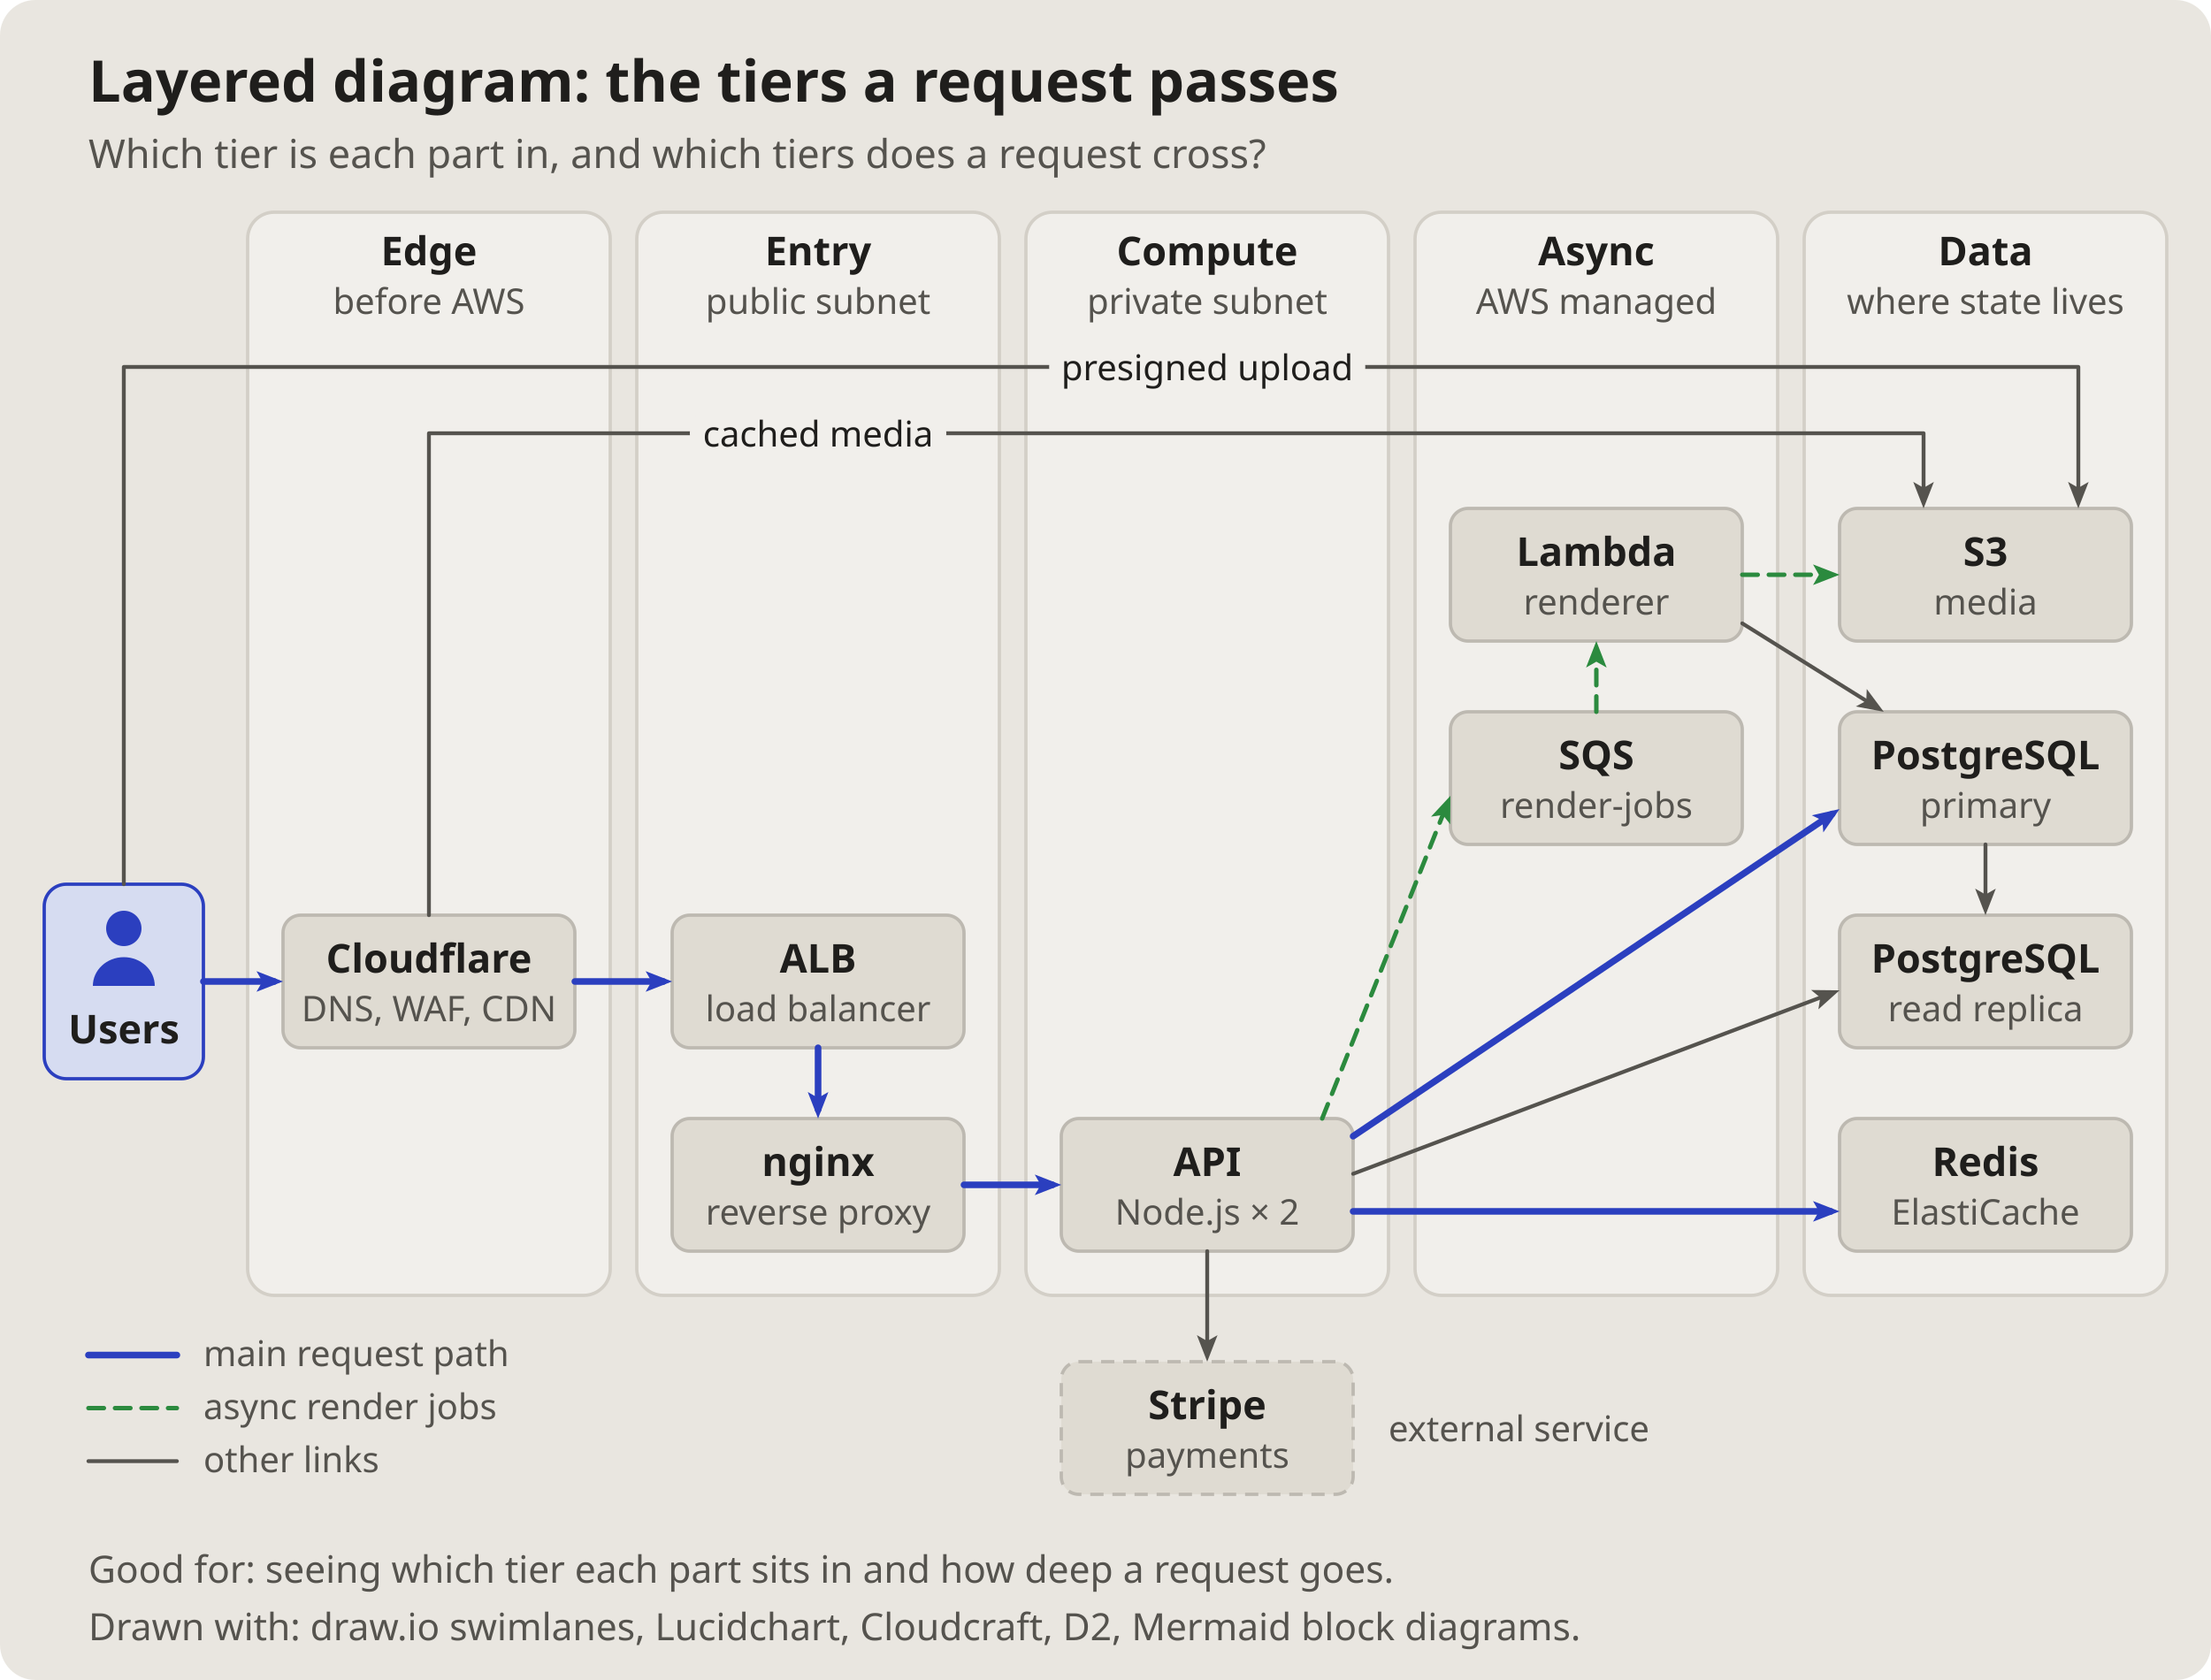
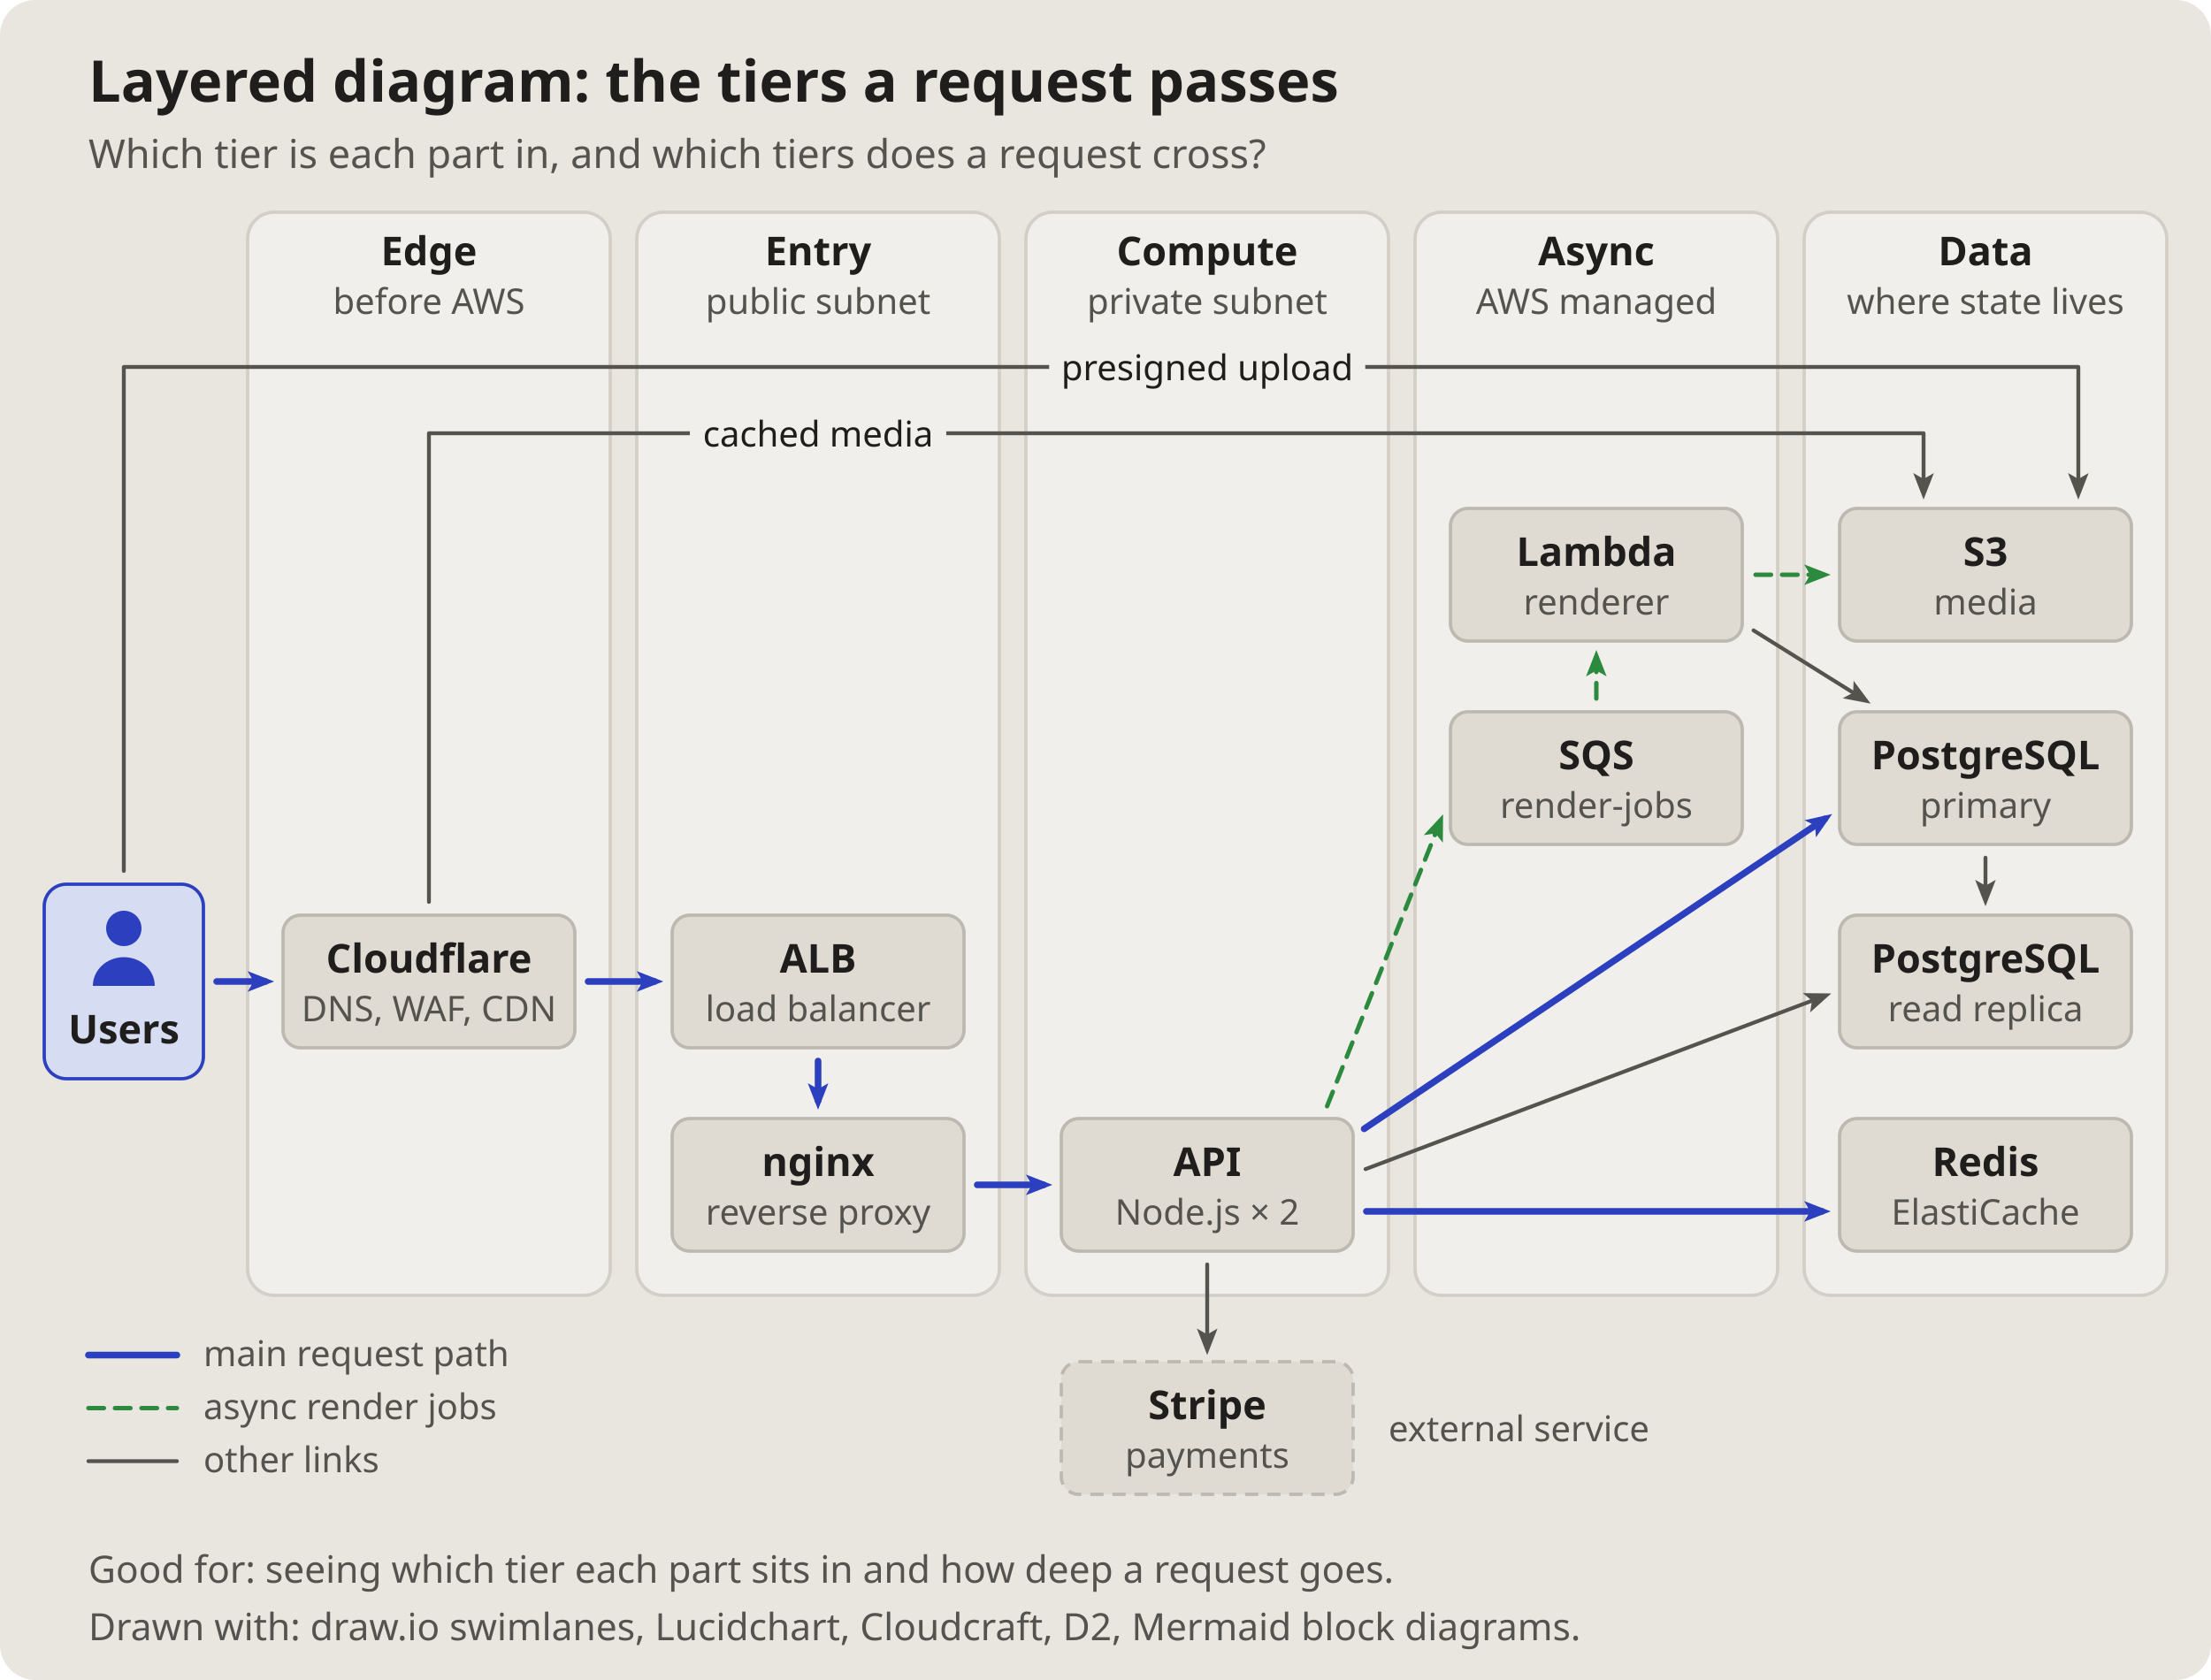
<svg xmlns="http://www.w3.org/2000/svg" viewBox="0 0 1000 760" width="1000" height="760" font-family="Noto Sans, Ubuntu, system-ui, sans-serif">
  <defs>
    <marker id="tiers-arrow-bab8ab" viewBox="0 0 12 12" refX="8" refY="6" markerUnits="userSpaceOnUse" markerWidth="16" markerHeight="16" orient="auto-start-reverse">
      <path d="M2 2.5 L11 6 L2 9.5 L4 6 z" fill="#55534E" />
    </marker>
    <marker id="tiers-arrow-56db3a" viewBox="0 0 12 12" refX="8" refY="6" markerUnits="userSpaceOnUse" markerWidth="16" markerHeight="16" orient="auto-start-reverse">
      <path d="M2 2.5 L11 6 L2 9.5 L4 6 z" fill="#2B8A3E" />
    </marker>
    <marker id="tiers-arrow-1299da" viewBox="0 0 12 12" refX="8" refY="6" markerUnits="userSpaceOnUse" markerWidth="16" markerHeight="16" orient="auto-start-reverse">
      <path d="M2 2.5 L11 6 L2 9.5 L4 6 z" fill="#2B3FBF" />
    </marker>
  </defs>
  <rect width="1000" height="760" rx="16" fill="#E9E6E0" />
  <text x="40" y="46" font-size="26" font-weight="bold" fill="#1F1E1C">Layered diagram: the tiers a request passes</text>
  <text x="40" y="76" font-size="18" fill="#55534E">Which tier is each part in, and which tiers does a request cross?</text>
  <rect class="frame" x="112" y="96" width="164" height="490" rx="12" fill="#F1EFEB" stroke="#D3CFC7" stroke-width="1.5" />
  <text x="194" y="120" font-size="18" font-weight="bold" fill="#1F1E1C" text-anchor="middle">Edge</text>
  <text x="194" y="142" font-size="16" fill="#55534E" text-anchor="middle">before AWS</text>
  <rect class="frame" x="288" y="96" width="164" height="490" rx="12" fill="#F1EFEB" stroke="#D3CFC7" stroke-width="1.5" />
  <text x="370" y="120" font-size="18" font-weight="bold" fill="#1F1E1C" text-anchor="middle">Entry</text>
  <text x="370" y="142" font-size="16" fill="#55534E" text-anchor="middle">public subnet</text>
  <rect class="frame" x="464" y="96" width="164" height="490" rx="12" fill="#F1EFEB" stroke="#D3CFC7" stroke-width="1.5" />
  <text x="546" y="120" font-size="18" font-weight="bold" fill="#1F1E1C" text-anchor="middle">Compute</text>
  <text x="546" y="142" font-size="16" fill="#55534E" text-anchor="middle">private subnet</text>
  <rect class="frame" x="640" y="96" width="164" height="490" rx="12" fill="#F1EFEB" stroke="#D3CFC7" stroke-width="1.5" />
  <text x="722" y="120" font-size="18" font-weight="bold" fill="#1F1E1C" text-anchor="middle">Async</text>
  <text x="722" y="142" font-size="16" fill="#55534E" text-anchor="middle">AWS managed</text>
  <rect class="frame" x="816" y="96" width="164" height="490" rx="12" fill="#F1EFEB" stroke="#D3CFC7" stroke-width="1.5" />
  <text x="898" y="120" font-size="18" font-weight="bold" fill="#1F1E1C" text-anchor="middle">Data</text>
  <text x="898" y="142" font-size="16" fill="#55534E" text-anchor="middle">where state lives</text>
  <rect class="box" x="128" y="414" width="132" height="60" rx="8" fill="#DFDBD2" stroke="#BDB9B1" stroke-width="1.5" />
  <text x="194" y="440" font-size="18" font-weight="bold" fill="#1F1E1C" text-anchor="middle">Cloudflare</text>
  <text x="194" y="462" font-size="16" fill="#55534E" text-anchor="middle">DNS, WAF, CDN</text>
  <rect class="box" x="304" y="414" width="132" height="60" rx="8" fill="#DFDBD2" stroke="#BDB9B1" stroke-width="1.5" />
  <text x="370" y="440" font-size="18" font-weight="bold" fill="#1F1E1C" text-anchor="middle">ALB</text>
  <text x="370" y="462" font-size="16" fill="#55534E" text-anchor="middle">load balancer</text>
  <rect class="box" x="304" y="506" width="132" height="60" rx="8" fill="#DFDBD2" stroke="#BDB9B1" stroke-width="1.5" />
  <text x="370" y="532" font-size="18" font-weight="bold" fill="#1F1E1C" text-anchor="middle">nginx</text>
  <text x="370" y="554" font-size="16" fill="#55534E" text-anchor="middle">reverse proxy</text>
  <rect class="box" x="480" y="506" width="132" height="60" rx="8" fill="#DFDBD2" stroke="#BDB9B1" stroke-width="1.5" />
  <text x="546" y="532" font-size="18" font-weight="bold" fill="#1F1E1C" text-anchor="middle">API</text>
  <text x="546" y="554" font-size="16" fill="#55534E" text-anchor="middle">Node.js × 2</text>
  <rect class="box" x="656" y="322" width="132" height="60" rx="8" fill="#DFDBD2" stroke="#BDB9B1" stroke-width="1.5" />
  <text x="722" y="348" font-size="18" font-weight="bold" fill="#1F1E1C" text-anchor="middle">SQS</text>
  <text x="722" y="370" font-size="16" fill="#55534E" text-anchor="middle">render-jobs</text>
  <rect class="box" x="656" y="230" width="132" height="60" rx="8" fill="#DFDBD2" stroke="#BDB9B1" stroke-width="1.5" />
  <text x="722" y="256" font-size="18" font-weight="bold" fill="#1F1E1C" text-anchor="middle">Lambda</text>
  <text x="722" y="278" font-size="16" fill="#55534E" text-anchor="middle">renderer</text>
  <rect class="box" x="832" y="230" width="132" height="60" rx="8" fill="#DFDBD2" stroke="#BDB9B1" stroke-width="1.5" />
  <text x="898" y="256" font-size="18" font-weight="bold" fill="#1F1E1C" text-anchor="middle">S3</text>
  <text x="898" y="278" font-size="16" fill="#55534E" text-anchor="middle">media</text>
  <rect class="box" x="832" y="322" width="132" height="60" rx="8" fill="#DFDBD2" stroke="#BDB9B1" stroke-width="1.5" />
  <text x="898" y="348" font-size="18" font-weight="bold" fill="#1F1E1C" text-anchor="middle">PostgreSQL</text>
  <text x="898" y="370" font-size="16" fill="#55534E" text-anchor="middle">primary</text>
  <rect class="box" x="832" y="414" width="132" height="60" rx="8" fill="#DFDBD2" stroke="#BDB9B1" stroke-width="1.5" />
  <text x="898" y="440" font-size="18" font-weight="bold" fill="#1F1E1C" text-anchor="middle">PostgreSQL</text>
  <text x="898" y="462" font-size="16" fill="#55534E" text-anchor="middle">read replica</text>
  <rect class="box" x="832" y="506" width="132" height="60" rx="8" fill="#DFDBD2" stroke="#BDB9B1" stroke-width="1.5" />
  <text x="898" y="532" font-size="18" font-weight="bold" fill="#1F1E1C" text-anchor="middle">Redis</text>
  <text x="898" y="554" font-size="16" fill="#55534E" text-anchor="middle">ElastiCache</text>
  <rect class="box" x="20" y="400" width="72" height="88" rx="10" fill="#D6DCF1" stroke="#2B3FBF" stroke-width="1.5" />
  <g class="icon" fill="#2B3FBF">
    <circle cx="56" cy="420" r="8" />
    <path d="M42 446 a14 13 0 0 1 28 0 z" />
  </g>
  <text x="56" y="472" font-size="18" font-weight="bold" fill="#1F1E1C" text-anchor="middle">Users</text>
  <rect class="box" x="480" y="616" width="132" height="60" rx="8" fill="#DFDBD2" stroke="#BDB9B1" stroke-width="1.5" stroke-dasharray="6 4" />
  <text x="546" y="642" font-size="18" font-weight="bold" fill="#1F1E1C" text-anchor="middle">Stripe</text>
  <text x="546" y="664" font-size="16" fill="#55534E" text-anchor="middle">payments</text>
  <text x="628" y="652" font-size="16" fill="#55534E">external service</text>
-   <path class="link" d="M56 400 L56 166 L940 166 L940 226" fill="none" stroke="#55534E" stroke-width="1.75" stroke-linecap="round" stroke-linejoin="round" marker-end="url(#tiers-arrow-bab8ab)" />
-   <path class="link" d="M194 414 L194 196 L870 196 L870 226" fill="none" stroke="#55534E" stroke-width="1.75" stroke-linecap="round" stroke-linejoin="round" marker-end="url(#tiers-arrow-bab8ab)" />
-   <path class="link" d="M612 531 L828.26 449.41" fill="none" stroke="#55534E" stroke-width="1.75" stroke-linecap="round" stroke-linejoin="round" marker-end="url(#tiers-arrow-bab8ab)" />
-   <path class="link" d="M898 382 L898 410" fill="none" stroke="#55534E" stroke-width="1.75" stroke-linecap="round" stroke-linejoin="round" marker-end="url(#tiers-arrow-bab8ab)" />
-   <path class="link" d="M788 282 L848.61 319.88" fill="none" stroke="#55534E" stroke-width="1.75" stroke-linecap="round" stroke-linejoin="round" marker-end="url(#tiers-arrow-bab8ab)" />
-   <path class="link" d="M546 566 L546 612" fill="none" stroke="#55534E" stroke-width="1.75" stroke-linecap="round" stroke-linejoin="round" marker-end="url(#tiers-arrow-bab8ab)" />
-   <path class="link" d="M598 506 L654.52 363.72" fill="none" stroke="#2B8A3E" stroke-width="2" stroke-linecap="round" stroke-linejoin="round" stroke-dasharray="7 5" marker-end="url(#tiers-arrow-56db3a)" />
-   <path class="link" d="M722 322 L722 294" fill="none" stroke="#2B8A3E" stroke-width="2" stroke-linecap="round" stroke-linejoin="round" stroke-dasharray="7 5" marker-end="url(#tiers-arrow-56db3a)" />
-   <path class="link" d="M788 260 L828 260" fill="none" stroke="#2B8A3E" stroke-width="2" stroke-linecap="round" stroke-linejoin="round" stroke-dasharray="7 5" marker-end="url(#tiers-arrow-56db3a)" />
-   <path class="link" d="M92 444 L124 444" fill="none" stroke="#2B3FBF" stroke-width="3" stroke-linecap="round" stroke-linejoin="round" marker-end="url(#tiers-arrow-1299da)" />
-   <path class="link" d="M260 444 L300 444" fill="none" stroke="#2B3FBF" stroke-width="3" stroke-linecap="round" stroke-linejoin="round" marker-end="url(#tiers-arrow-1299da)" />
-   <path class="link" d="M370 474 L370 502" fill="none" stroke="#2B3FBF" stroke-width="3" stroke-linecap="round" stroke-linejoin="round" marker-end="url(#tiers-arrow-1299da)" />
-   <path class="link" d="M436 536 L476 536" fill="none" stroke="#2B3FBF" stroke-width="3" stroke-linecap="round" stroke-linejoin="round" marker-end="url(#tiers-arrow-1299da)" />
-   <path class="link" d="M612 548 L828 548" fill="none" stroke="#2B3FBF" stroke-width="3" stroke-linecap="round" stroke-linejoin="round" marker-end="url(#tiers-arrow-1299da)" />
-   <path class="link" d="M612 514 L828.68 368.23" fill="none" stroke="#2B3FBF" stroke-width="3" stroke-linecap="round" stroke-linejoin="round" marker-end="url(#tiers-arrow-1299da)" />
+   <path class="link" d="M56 394 L56 166 L940 166 L940 222" fill="none" stroke="#55534E" stroke-width="1.75" stroke-linecap="round" stroke-linejoin="round" marker-end="url(#tiers-arrow-bab8ab)" />
+   <path class="link" d="M194 408 L194 196 L870 196 L870 222" fill="none" stroke="#55534E" stroke-width="1.75" stroke-linecap="round" stroke-linejoin="round" marker-end="url(#tiers-arrow-bab8ab)" />
+   <path class="link" d="M617.61 528.88 L824.52 450.82" fill="none" stroke="#55534E" stroke-width="1.75" stroke-linecap="round" stroke-linejoin="round" marker-end="url(#tiers-arrow-bab8ab)" />
+   <path class="link" d="M898 388 L898 406" fill="none" stroke="#55534E" stroke-width="1.75" stroke-linecap="round" stroke-linejoin="round" marker-end="url(#tiers-arrow-bab8ab)" />
+   <path class="link" d="M793.09 285.18 L842.67 316.17" fill="none" stroke="#55534E" stroke-width="1.75" stroke-linecap="round" stroke-linejoin="round" marker-end="url(#tiers-arrow-bab8ab)" />
+   <path class="link" d="M546 572 L546 609" fill="none" stroke="#55534E" stroke-width="1.75" stroke-linecap="round" stroke-linejoin="round" marker-end="url(#tiers-arrow-bab8ab)" />
+   <path class="link" d="M600.22 500.42 L651.2 372.08" fill="none" stroke="#2B8A3E" stroke-width="2" stroke-linecap="round" stroke-linejoin="round" stroke-dasharray="7 5" marker-end="url(#tiers-arrow-56db3a)" />
+   <path class="link" d="M722 316 L722 298" fill="none" stroke="#2B8A3E" stroke-width="2" stroke-linecap="round" stroke-linejoin="round" stroke-dasharray="7 5" marker-end="url(#tiers-arrow-56db3a)" />
+   <path class="link" d="M794 260 L824 260" fill="none" stroke="#2B8A3E" stroke-width="2" stroke-linecap="round" stroke-linejoin="round" stroke-dasharray="7 5" marker-end="url(#tiers-arrow-56db3a)" />
+   <path class="link" d="M98 444 L120 444" fill="none" stroke="#2B3FBF" stroke-width="3" stroke-linecap="round" stroke-linejoin="round" marker-end="url(#tiers-arrow-1299da)" />
+   <path class="link" d="M266 444 L296 444" fill="none" stroke="#2B3FBF" stroke-width="3" stroke-linecap="round" stroke-linejoin="round" marker-end="url(#tiers-arrow-1299da)" />
+   <path class="link" d="M370 480 L370 498" fill="none" stroke="#2B3FBF" stroke-width="3" stroke-linecap="round" stroke-linejoin="round" marker-end="url(#tiers-arrow-1299da)" />
+   <path class="link" d="M442 536 L472 536" fill="none" stroke="#2B3FBF" stroke-width="3" stroke-linecap="round" stroke-linejoin="round" marker-end="url(#tiers-arrow-1299da)" />
+   <path class="link" d="M618 548 L824 548" fill="none" stroke="#2B3FBF" stroke-width="3" stroke-linecap="round" stroke-linejoin="round" marker-end="url(#tiers-arrow-1299da)" />
+   <path class="link" d="M616.98 510.65 L825.36 370.46" fill="none" stroke="#2B3FBF" stroke-width="3" stroke-linecap="round" stroke-linejoin="round" marker-end="url(#tiers-arrow-1299da)" />
  <line class="key" x1="40" y1="613" x2="80" y2="613" stroke="#2B3FBF" stroke-width="3" stroke-linecap="round" />
  <text x="92" y="618" font-size="16" fill="#55534E">main request path</text>
  <line class="key" x1="40" y1="637" x2="80" y2="637" stroke="#2B8A3E" stroke-width="2" stroke-linecap="round" stroke-dasharray="7 5" />
  <text x="92" y="642" font-size="16" fill="#55534E">async render jobs</text>
  <line class="key" x1="40" y1="661" x2="80" y2="661" stroke="#55534E" stroke-width="1.75" stroke-linecap="round" />
  <text x="92" y="666" font-size="16" fill="#55534E">other links</text>
  <text x="40" y="716" font-size="17" fill="#55534E">Good for: seeing which tier each part sits in and how deep a request goes.</text>
  <text x="40" y="742" font-size="17" fill="#55534E">Drawn with: draw.io swimlanes, Lucidchart, Cloudcraft, D2, Mermaid block diagrams.</text>
  <rect class="pill" x="474.5" y="154" width="143" height="24" rx="12" fill="#F1EFEB" />
  <text class="onpill" x="546" y="172" font-size="16" fill="#1F1E1C" text-anchor="middle">presigned upload</text>
  <rect class="pill" x="312" y="184" width="116" height="24" rx="12" fill="#F1EFEB" />
  <text class="onpill" x="370" y="202" font-size="16" fill="#1F1E1C" text-anchor="middle">cached media</text>
</svg>
